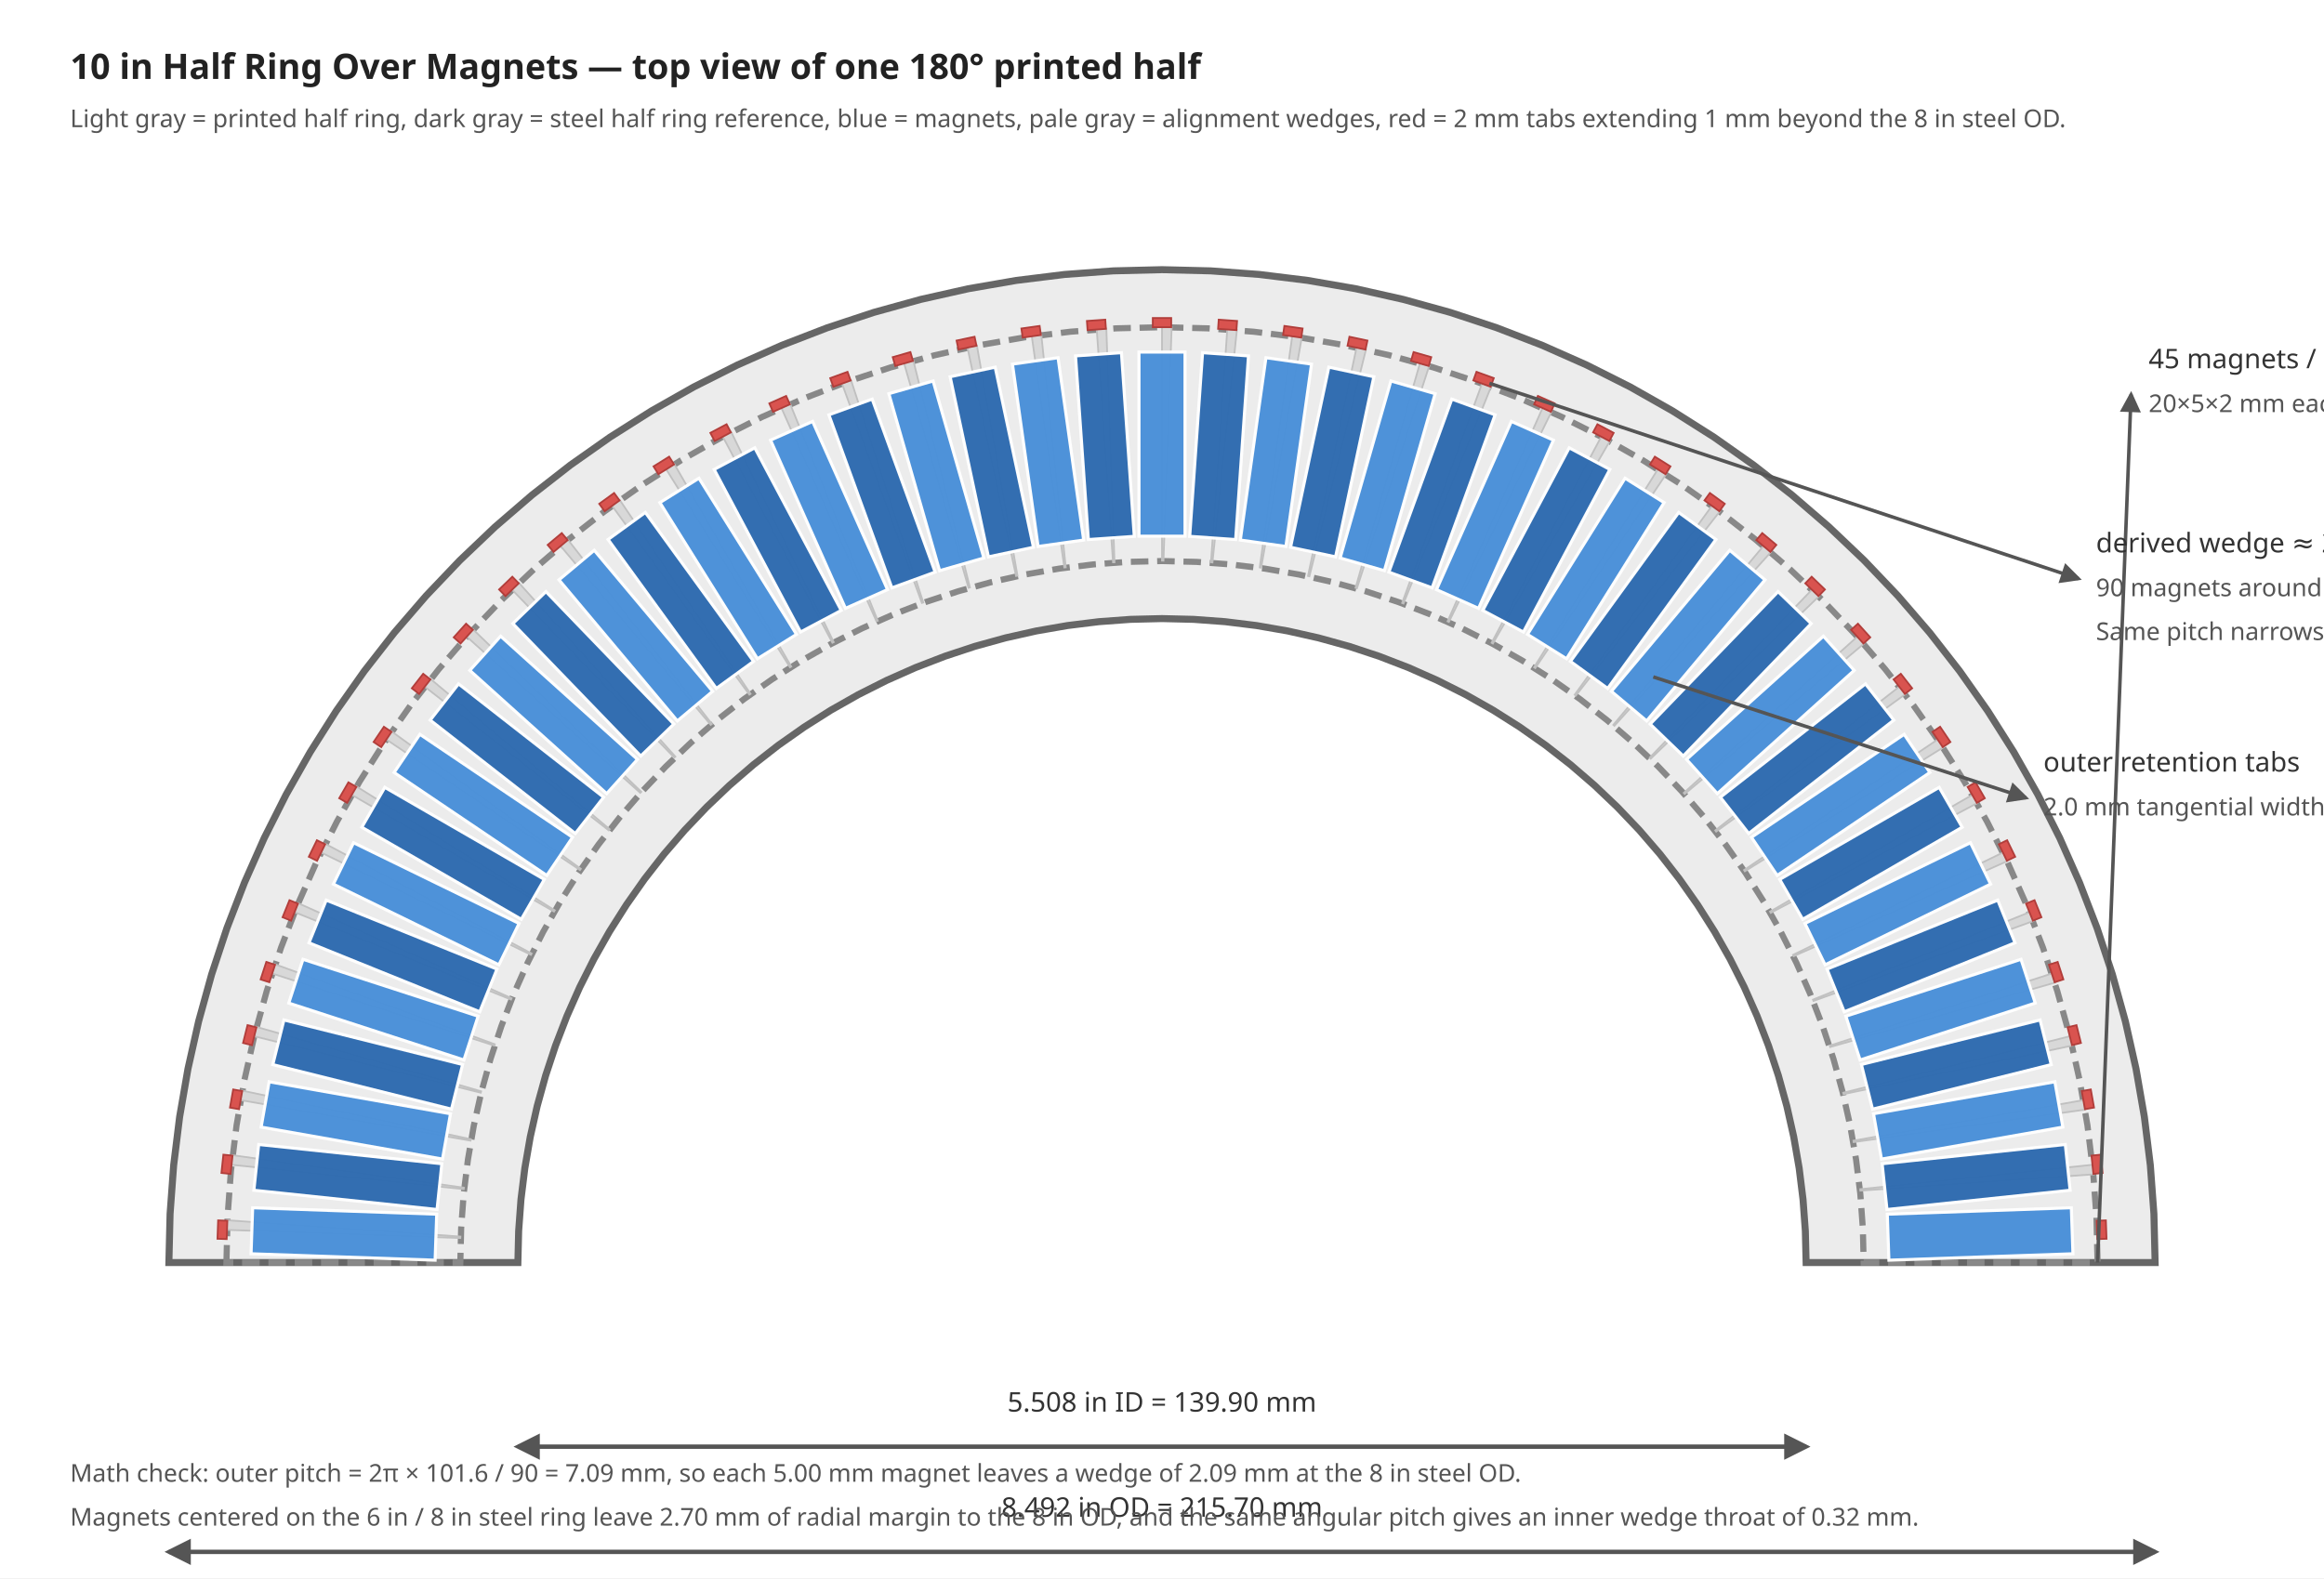
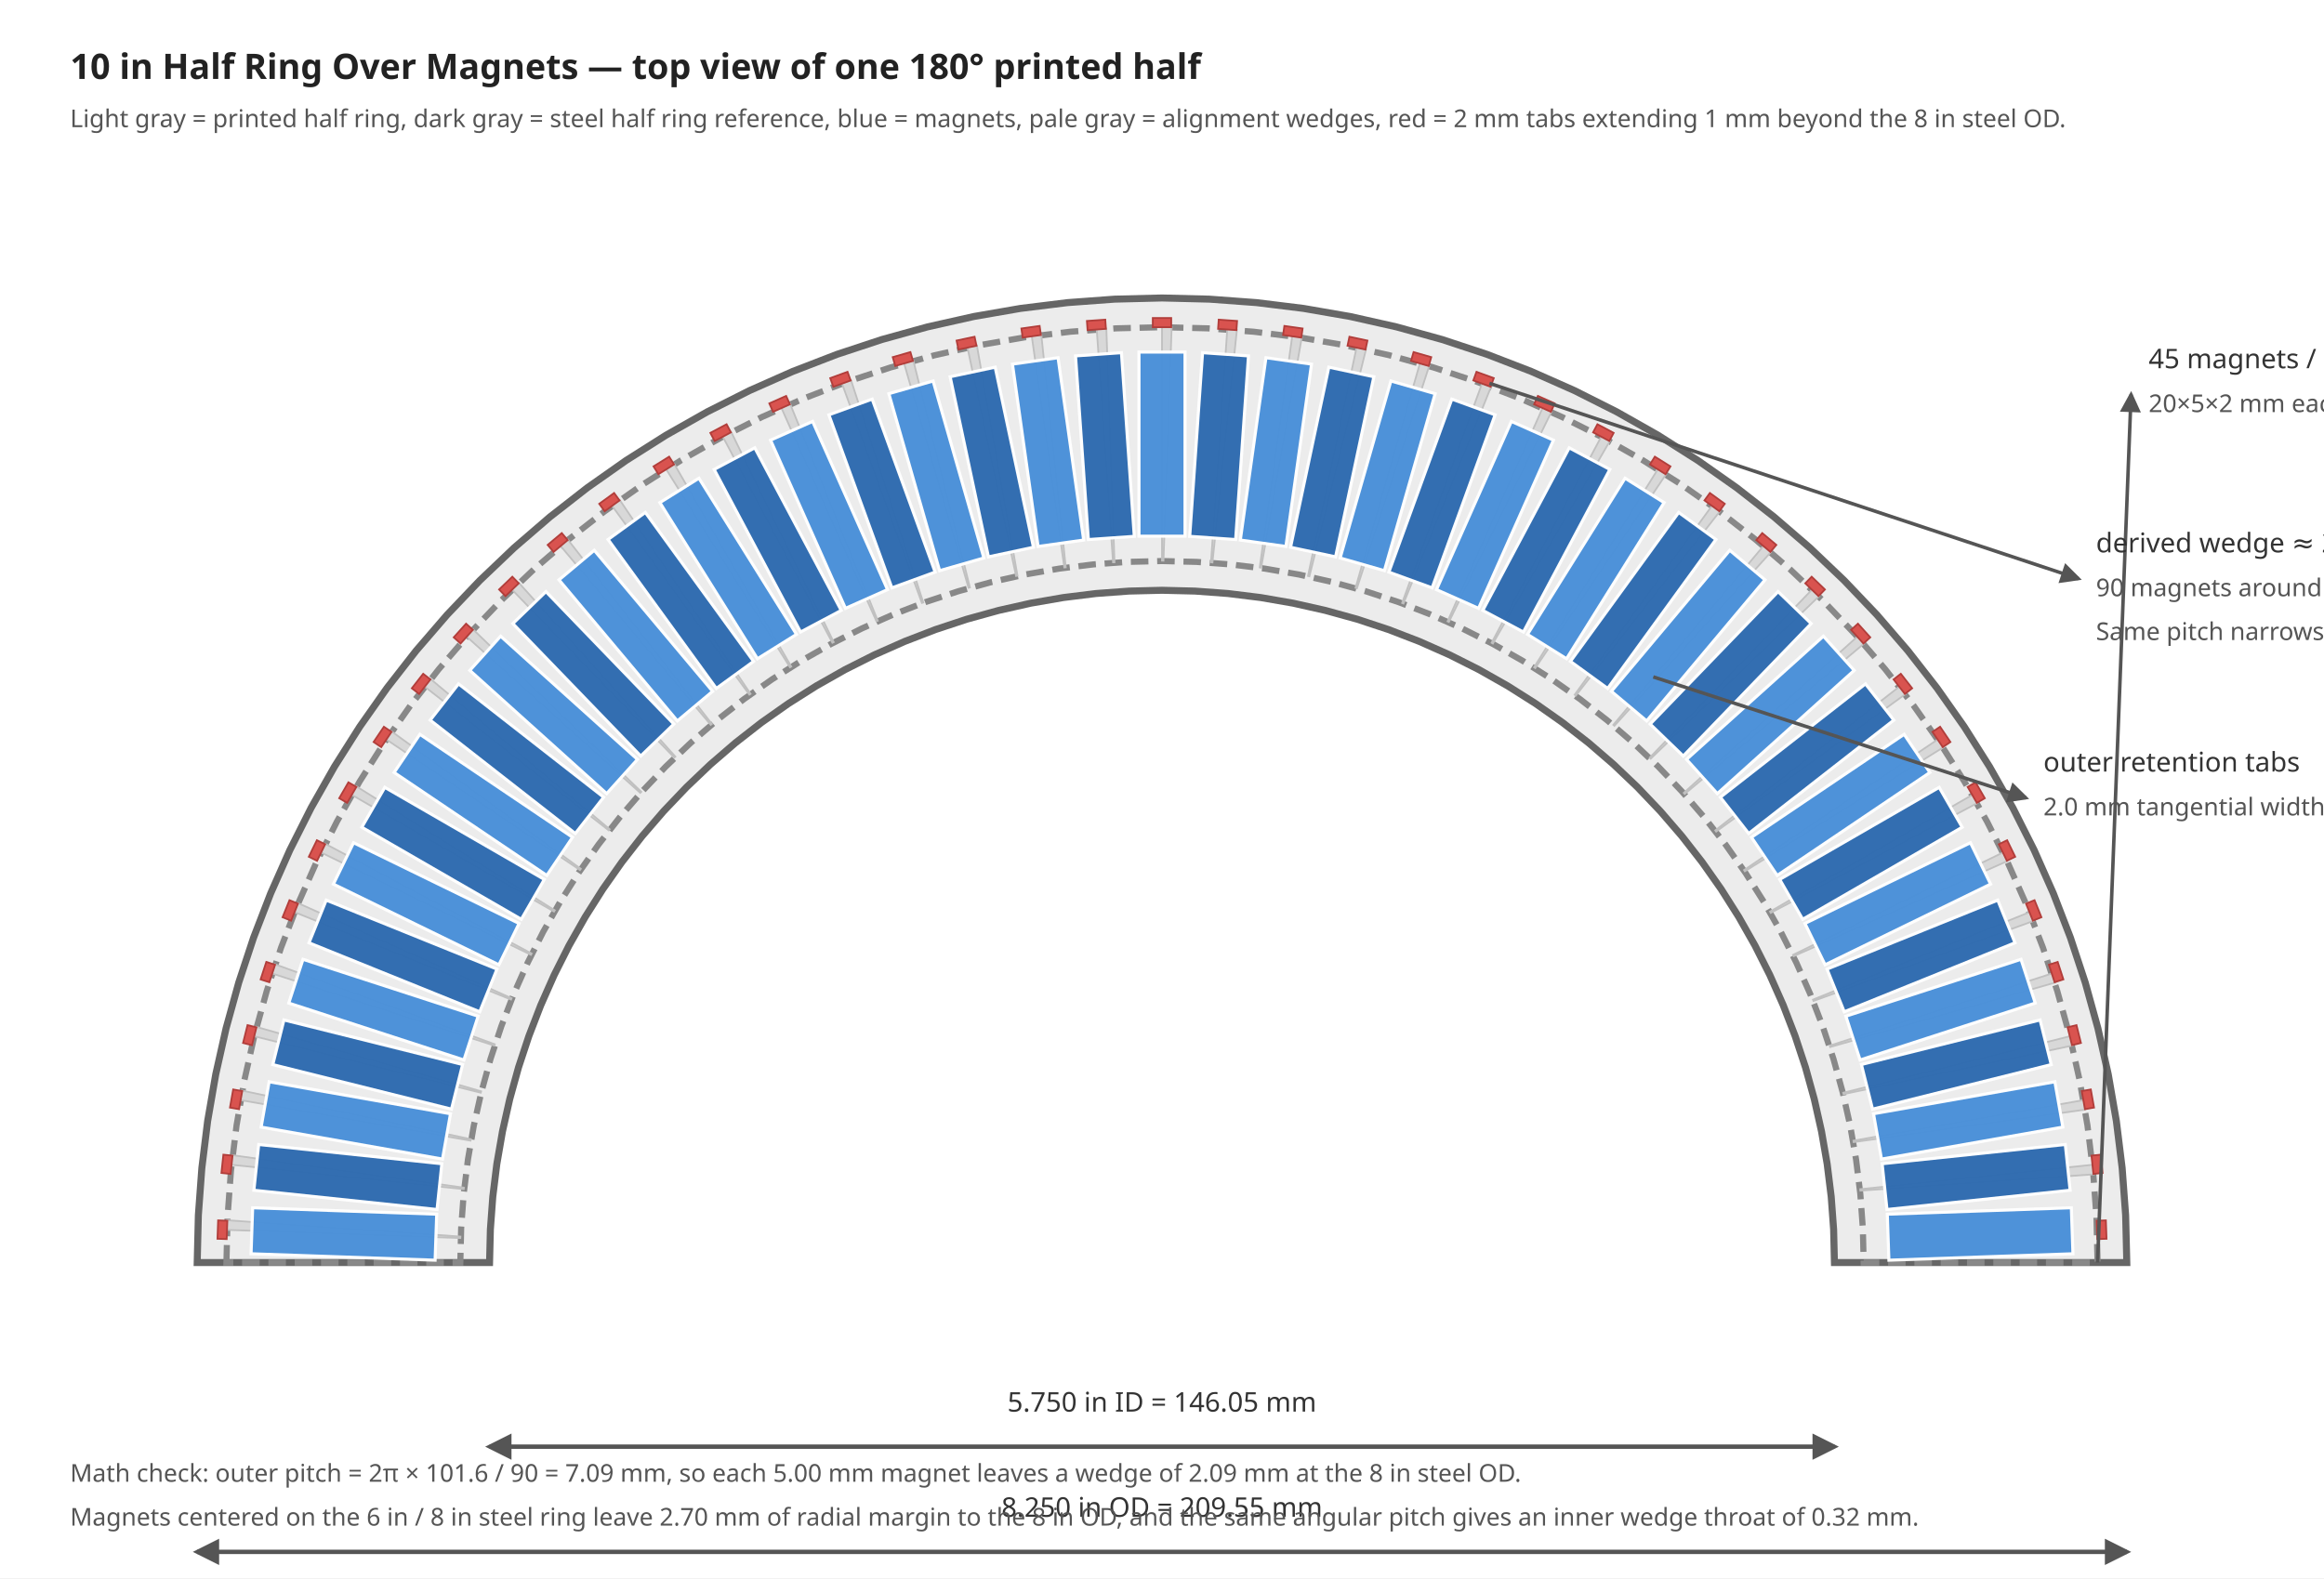
<svg xmlns="http://www.w3.org/2000/svg" width="265.0mm" height="180.0mm" viewBox="0 0 265.0 180.0">
  <defs>
    <marker id="arr" markerWidth="6" markerHeight="6" refX="5" refY="3" orient="auto">
      <path d="M0,0 L6,3 L0,6 Z" fill="#555" />
    </marker>
    <marker id="arr2" markerWidth="6" markerHeight="6" refX="1" refY="3" orient="auto">
      <path d="M6,0 L0,3 L6,6 Z" fill="#555" />
    </marker>
    <style>
      .dim { stroke: #555; stroke-width: 0.5; marker-start: url(#arr2); marker-end: url(#arr); }
      .callout { stroke: #555; stroke-width: 0.4; fill: none; marker-end: url(#arr); }
      .text { font-family: sans-serif; fill: #333; }
      .label { font-family: sans-serif; fill: #222; font-size: 4px; font-weight: bold; }
      .note { font-family: sans-serif; fill: #555; font-size: 2.8px; }
    </style>
  </defs>
  <rect width="265.0" height="180.0" fill="white" />
  <text x="8" y="9" class="label">10 in Half Ring Over Magnets — top view of one 180° printed half</text>
  <text x="8" y="14.5" class="note">Light gray = printed half ring, dark gray = steel half ring reference, blue = magnets, pale gray = alignment wedges, red = 2 mm tabs extending 1 mm beyond the 8 in steel OD.</text>
-   <path d="M 19.258,144.000 L 19.394,138.443 L 19.803,132.900 L 20.483,127.384 L 21.433,121.907 L 22.651,116.484 L 24.134,111.127 L 25.877,105.850 L 27.878,100.664 L 30.130,95.583 L 32.629,90.618 L 35.369,85.782 L 38.342,81.086 L 41.543,76.542 L 44.962,72.160 L 48.593,67.951 L 52.425,63.925 L 56.451,60.093 L 60.660,56.462 L 65.042,53.043 L 69.586,49.842 L 74.282,46.869 L 79.118,44.129 L 84.083,41.630 L 89.164,39.378 L 94.350,37.377 L 99.627,35.634 L 104.984,34.151 L 110.407,32.933 L 115.884,31.983 L 121.400,31.303 L 126.943,30.894 L 132.500,30.758 L 138.057,30.894 L 143.600,31.303 L 149.116,31.983 L 154.593,32.933 L 160.016,34.151 L 165.373,35.634 L 170.650,37.377 L 175.836,39.378 L 180.917,41.630 L 185.882,44.129 L 190.718,46.869 L 195.414,49.842 L 199.958,53.043 L 204.340,56.462 L 208.549,60.093 L 212.575,63.925 L 216.407,67.951 L 220.038,72.160 L 223.457,76.542 L 226.658,81.086 L 229.631,85.782 L 232.371,90.618 L 234.870,95.583 L 237.122,100.664 L 239.123,105.850 L 240.866,111.127 L 242.349,116.484 L 243.567,121.907 L 244.517,127.384 L 245.197,132.900 L 245.606,138.443 L 245.743,144.000 L 205.947,144.000 L 205.859,140.396 L 205.594,136.801 L 205.153,133.223 L 204.536,129.671 L 203.746,126.154 L 202.785,122.679 L 201.654,119.256 L 200.357,115.893 L 198.896,112.597 L 197.275,109.377 L 195.498,106.240 L 193.569,103.195 L 191.494,100.247 L 189.276,97.405 L 186.921,94.676 L 184.435,92.065 L 181.824,89.579 L 179.095,87.224 L 176.253,85.006 L 173.305,82.931 L 170.260,81.002 L 167.123,79.225 L 163.903,77.604 L 160.607,76.143 L 157.244,74.846 L 153.821,73.715 L 150.346,72.754 L 146.829,71.964 L 143.277,71.347 L 139.699,70.906 L 136.104,70.641 L 132.500,70.553 L 128.896,70.641 L 125.301,70.906 L 121.723,71.347 L 118.171,71.964 L 114.654,72.754 L 111.179,73.715 L 107.756,74.846 L 104.393,76.143 L 101.097,77.604 L 97.877,79.225 L 94.740,81.002 L 91.695,82.931 L 88.747,85.006 L 85.905,87.224 L 83.176,89.579 L 80.565,92.065 L 78.079,94.676 L 75.724,97.405 L 73.506,100.247 L 71.431,103.195 L 69.502,106.240 L 67.725,109.377 L 66.104,112.597 L 64.643,115.893 L 63.346,119.256 L 62.215,122.679 L 61.254,126.154 L 60.464,129.671 L 59.847,133.223 L 59.406,136.801 L 59.141,140.396 L 59.053,144.000 Z" fill="#ececec" stroke="#666" stroke-width="0.8" />
+   <path d="M 22.486,144.000 L 22.619,138.602 L 23.016,133.217 L 23.677,127.858 L 24.600,122.537 L 25.783,117.269 L 27.223,112.065 L 28.917,106.937 L 30.861,101.900 L 33.049,96.963 L 35.477,92.140 L 38.138,87.442 L 41.027,82.880 L 44.136,78.465 L 47.458,74.208 L 50.985,70.119 L 54.709,66.209 L 58.619,62.485 L 62.708,58.958 L 66.965,55.636 L 71.380,52.527 L 75.942,49.638 L 80.640,46.977 L 85.463,44.549 L 90.400,42.361 L 95.437,40.417 L 100.565,38.723 L 105.769,37.283 L 111.037,36.100 L 116.358,35.177 L 121.717,34.516 L 127.102,34.119 L 132.500,33.986 L 137.898,34.119 L 143.283,34.516 L 148.642,35.177 L 153.963,36.100 L 159.231,37.283 L 164.435,38.723 L 169.563,40.417 L 174.600,42.361 L 179.537,44.549 L 184.360,46.977 L 189.058,49.638 L 193.620,52.527 L 198.035,55.636 L 202.292,58.958 L 206.381,62.485 L 210.291,66.209 L 214.015,70.119 L 217.542,74.208 L 220.864,78.465 L 223.973,82.880 L 226.862,87.442 L 229.523,92.140 L 231.951,96.963 L 234.139,101.900 L 236.083,106.937 L 237.777,112.065 L 239.217,117.269 L 240.400,122.537 L 241.323,127.858 L 241.984,133.217 L 242.381,138.602 L 242.514,144.000 L 209.176,144.000 L 209.084,140.238 L 208.807,136.484 L 208.346,132.749 L 207.703,129.041 L 206.878,125.369 L 205.875,121.742 L 204.694,118.169 L 203.340,114.657 L 201.815,111.217 L 200.122,107.855 L 198.267,104.581 L 196.254,101.401 L 194.087,98.324 L 191.772,95.357 L 189.313,92.507 L 186.718,89.782 L 183.993,87.187 L 181.143,84.728 L 178.176,82.413 L 175.099,80.246 L 171.919,78.233 L 168.645,76.378 L 165.283,74.685 L 161.843,73.160 L 158.331,71.806 L 154.758,70.625 L 151.131,69.622 L 147.459,68.797 L 143.751,68.154 L 140.016,67.693 L 136.262,67.416 L 132.500,67.324 L 128.738,67.416 L 124.984,67.693 L 121.249,68.154 L 117.541,68.797 L 113.869,69.622 L 110.242,70.625 L 106.669,71.806 L 103.157,73.160 L 99.717,74.685 L 96.355,76.378 L 93.081,78.233 L 89.901,80.246 L 86.824,82.413 L 83.857,84.728 L 81.007,87.187 L 78.282,89.782 L 75.687,92.507 L 73.228,95.357 L 70.913,98.324 L 68.746,101.401 L 66.733,104.581 L 64.878,107.855 L 63.185,111.217 L 61.660,114.657 L 60.306,118.169 L 59.125,121.742 L 58.122,125.369 L 57.297,129.041 L 56.654,132.749 L 56.193,136.484 L 55.916,140.238 L 55.824,144.000 Z" fill="#ececec" stroke="#666" stroke-width="0.8" />
  <path d="M 25.820,144.000 L 25.949,138.765 L 26.334,133.544 L 26.975,128.347 L 27.870,123.188 L 29.017,118.079 L 30.414,113.032 L 32.056,108.061 L 33.941,103.175 L 36.062,98.388 L 38.417,93.711 L 40.998,89.156 L 43.799,84.732 L 46.814,80.451 L 50.035,76.323 L 53.455,72.358 L 57.066,68.566 L 60.858,64.955 L 64.823,61.535 L 68.951,58.314 L 73.232,55.299 L 77.656,52.498 L 82.211,49.917 L 86.888,47.562 L 91.675,45.441 L 96.561,43.556 L 101.532,41.914 L 106.579,40.517 L 111.688,39.370 L 116.847,38.475 L 122.044,37.834 L 127.265,37.449 L 132.500,37.320 L 137.735,37.449 L 142.956,37.834 L 148.153,38.475 L 153.312,39.370 L 158.421,40.517 L 163.468,41.914 L 168.439,43.556 L 173.325,45.441 L 178.112,47.562 L 182.789,49.917 L 187.344,52.498 L 191.768,55.299 L 196.049,58.314 L 200.177,61.535 L 204.142,64.955 L 207.934,68.566 L 211.545,72.358 L 214.965,76.323 L 218.186,80.451 L 221.201,84.732 L 224.002,89.156 L 226.583,93.711 L 228.938,98.388 L 231.059,103.175 L 232.944,108.061 L 234.586,113.032 L 235.983,118.079 L 237.130,123.188 L 238.025,128.347 L 238.666,133.544 L 239.051,138.765 L 239.180,144.000 L 212.510,144.000 L 212.414,140.074 L 212.125,136.158 L 211.644,132.260 L 210.973,128.391 L 210.112,124.559 L 209.065,120.774 L 207.833,117.045 L 206.420,113.381 L 204.828,109.791 L 203.063,106.284 L 201.127,102.867 L 199.026,99.549 L 196.765,96.338 L 194.349,93.242 L 191.783,90.269 L 189.076,87.424 L 186.231,84.717 L 183.258,82.151 L 180.162,79.735 L 176.951,77.474 L 173.633,75.373 L 170.216,73.437 L 166.709,71.672 L 163.119,70.080 L 159.455,68.667 L 155.726,67.435 L 151.941,66.388 L 148.109,65.527 L 144.240,64.856 L 140.342,64.375 L 136.426,64.086 L 132.500,63.990 L 128.574,64.086 L 124.658,64.375 L 120.760,64.856 L 116.891,65.527 L 113.059,66.388 L 109.274,67.435 L 105.545,68.667 L 101.881,70.080 L 98.291,71.672 L 94.784,73.437 L 91.367,75.373 L 88.049,77.474 L 84.838,79.735 L 81.742,82.151 L 78.769,84.717 L 75.924,87.424 L 73.217,90.269 L 70.651,93.242 L 68.235,96.338 L 65.974,99.549 L 63.873,102.867 L 61.937,106.284 L 60.172,109.791 L 58.580,113.381 L 57.167,117.045 L 55.935,120.774 L 54.888,124.559 L 54.027,128.391 L 53.356,132.260 L 52.875,136.158 L 52.586,140.074 L 52.490,144.000 Z" fill="none" stroke="#888" stroke-width="0.7" stroke-dasharray="2 1" />
  <polygon points="52.502,141.037 52.490,141.205 25.820,140.273 25.897,139.177" fill="#d8d8d8" stroke="#c0c0c0" stroke-width="0.2" />
  <polygon points="52.903,135.464 52.880,135.630 26.340,132.841 26.493,131.752" fill="#d8d8d8" stroke="#c0c0c0" stroke-width="0.2" />
  <polygon points="53.693,129.933 53.658,130.097 27.377,125.462 27.605,124.388" fill="#d8d8d8" stroke="#c0c0c0" stroke-width="0.2" />
  <polygon points="54.866,124.470 54.820,124.631 28.926,118.175 29.229,117.118" fill="#d8d8d8" stroke="#c0c0c0" stroke-width="0.2" />
  <polygon points="56.417,119.102 56.360,119.259 30.980,111.013 31.356,109.980" fill="#d8d8d8" stroke="#c0c0c0" stroke-width="0.2" />
  <polygon points="58.340,113.855 58.271,114.008 33.528,104.011 33.975,103.007" fill="#d8d8d8" stroke="#c0c0c0" stroke-width="0.2" />
  <polygon points="60.623,108.755 60.544,108.904 36.559,97.205 37.075,96.235" fill="#d8d8d8" stroke="#c0c0c0" stroke-width="0.2" />
  <polygon points="63.257,103.827 63.168,103.970 40.057,90.626 40.639,89.694" fill="#d8d8d8" stroke="#c0c0c0" stroke-width="0.2" />
  <polygon points="66.228,99.095 66.129,99.231 44.005,84.308 44.651,83.419" fill="#d8d8d8" stroke="#c0c0c0" stroke-width="0.2" />
  <polygon points="69.521,94.581 69.414,94.710 48.385,78.280 49.091,77.438" fill="#d8d8d8" stroke="#c0c0c0" stroke-width="0.2" />
  <polygon points="73.122,90.309 73.006,90.429 53.174,72.573 53.937,71.782" fill="#d8d8d8" stroke="#c0c0c0" stroke-width="0.2" />
  <polygon points="77.012,86.297 76.887,86.410 58.350,67.213 59.166,66.478" fill="#d8d8d8" stroke="#c0c0c0" stroke-width="0.2" />
  <polygon points="81.172,82.567 81.040,82.671 63.887,62.228 64.753,61.551" fill="#d8d8d8" stroke="#c0c0c0" stroke-width="0.2" />
  <polygon points="85.583,79.137 85.444,79.230 69.758,57.641 70.669,57.026" fill="#d8d8d8" stroke="#c0c0c0" stroke-width="0.2" />
  <polygon points="90.222,76.022 90.076,76.106 75.935,53.474 76.887,52.925" fill="#d8d8d8" stroke="#c0c0c0" stroke-width="0.2" />
  <polygon points="95.067,73.238 94.916,73.312 82.388,49.749 83.375,49.267" fill="#d8d8d8" stroke="#c0c0c0" stroke-width="0.2" />
  <polygon points="100.094,70.799 99.938,70.862 89.084,46.483 90.103,46.071" fill="#d8d8d8" stroke="#c0c0c0" stroke-width="0.2" />
  <polygon points="105.279,68.717 105.119,68.769 95.992,43.692 97.038,43.352" fill="#d8d8d8" stroke="#c0c0c0" stroke-width="0.2" />
  <polygon points="110.597,67.002 110.434,67.042 103.079,41.390 104.145,41.124" fill="#d8d8d8" stroke="#c0c0c0" stroke-width="0.2" />
  <polygon points="116.021,65.661 115.856,65.691 110.308,39.587 111.390,39.397" fill="#d8d8d8" stroke="#c0c0c0" stroke-width="0.2" />
  <polygon points="121.526,64.703 121.359,64.720 117.645,38.294 118.738,38.179" fill="#d8d8d8" stroke="#c0c0c0" stroke-width="0.2" />
  <polygon points="127.084,64.130 126.917,64.136 125.055,37.515 126.154,37.477" fill="#d8d8d8" stroke="#c0c0c0" stroke-width="0.2" />
  <polygon points="132.669,63.947 132.501,63.941 132.502,37.255 133.600,37.293" fill="#d8d8d8" stroke="#c0c0c0" stroke-width="0.2" />
  <polygon points="138.253,64.154 138.086,64.136 139.948,37.515 141.040,37.630" fill="#d8d8d8" stroke="#c0c0c0" stroke-width="0.2" />
  <polygon points="143.808,64.750 143.643,64.721 147.358,38.294 148.440,38.485" fill="#d8d8d8" stroke="#c0c0c0" stroke-width="0.2" />
  <polygon points="149.309,65.732 149.146,65.691 154.695,39.588 155.761,39.854" fill="#d8d8d8" stroke="#c0c0c0" stroke-width="0.2" />
  <polygon points="154.728,67.095 154.568,67.043 161.924,41.391 162.969,41.730" fill="#d8d8d8" stroke="#c0c0c0" stroke-width="0.2" />
  <polygon points="160.038,68.833 159.883,68.770 169.010,43.693 170.029,44.105" fill="#d8d8d8" stroke="#c0c0c0" stroke-width="0.2" />
  <polygon points="165.215,70.937 165.064,70.863 175.918,46.484 176.906,46.966" fill="#d8d8d8" stroke="#c0c0c0" stroke-width="0.2" />
  <polygon points="170.232,73.397 170.086,73.313 182.615,49.750 183.567,50.300" fill="#d8d8d8" stroke="#c0c0c0" stroke-width="0.2" />
  <polygon points="175.065,76.201 174.926,76.107 189.068,53.476 189.978,54.090" fill="#d8d8d8" stroke="#c0c0c0" stroke-width="0.2" />
  <polygon points="179.691,79.335 179.558,79.232 195.244,57.642 196.110,58.319" fill="#d8d8d8" stroke="#c0c0c0" stroke-width="0.2" />
  <polygon points="184.086,82.785 183.962,82.672 201.116,62.230 201.932,62.965" fill="#d8d8d8" stroke="#c0c0c0" stroke-width="0.2" />
  <polygon points="188.231,86.532 188.114,86.411 206.652,67.215 207.416,68.006" fill="#d8d8d8" stroke="#c0c0c0" stroke-width="0.2" />
  <polygon points="192.104,90.560 191.996,90.431 211.828,72.575 212.534,73.417" fill="#d8d8d8" stroke="#c0c0c0" stroke-width="0.2" />
  <polygon points="195.687,94.848 195.588,94.712 216.617,78.282 217.263,79.171" fill="#d8d8d8" stroke="#c0c0c0" stroke-width="0.2" />
  <polygon points="198.961,99.375 198.872,99.233 220.996,84.310 221.579,85.242" fill="#d8d8d8" stroke="#c0c0c0" stroke-width="0.2" />
  <polygon points="201.912,104.120 201.833,103.972 224.945,90.629 225.460,91.599" fill="#d8d8d8" stroke="#c0c0c0" stroke-width="0.2" />
  <polygon points="204.525,109.059 204.457,108.906 228.442,97.207 228.889,98.211" fill="#d8d8d8" stroke="#c0c0c0" stroke-width="0.2" />
  <polygon points="206.787,114.168 206.730,114.011 231.473,104.014 231.849,105.047" fill="#d8d8d8" stroke="#c0c0c0" stroke-width="0.2" />
  <polygon points="208.687,119.423 208.641,119.262 234.021,111.015 234.324,112.072" fill="#d8d8d8" stroke="#c0c0c0" stroke-width="0.2" />
  <polygon points="210.216,124.797 210.181,124.633 236.075,118.178 236.303,119.252" fill="#d8d8d8" stroke="#c0c0c0" stroke-width="0.2" />
  <polygon points="211.366,130.265 211.343,130.099 237.624,125.465 237.776,126.554" fill="#d8d8d8" stroke="#c0c0c0" stroke-width="0.2" />
  <polygon points="212.132,135.800 212.120,135.633 238.660,132.844 238.737,133.940" fill="#d8d8d8" stroke="#c0c0c0" stroke-width="0.2" />
  <polygon points="49.797,138.485 49.614,143.732 28.627,142.999 28.810,137.752" fill="#4a90d9" stroke="white" stroke-width="0.35" opacity="0.97" />
  <polygon points="25.922,139.228 25.848,141.326 24.799,141.290 24.872,139.191" fill="#d9534f" stroke="#b13d3a" stroke-width="0.2" />
  <polygon points="50.383,132.730 49.834,137.951 28.949,135.756 29.498,130.535" fill="#2e6bb0" stroke="white" stroke-width="0.35" opacity="0.97" />
  <polygon points="26.514,131.805 26.295,133.893 25.250,133.783 25.470,131.695" fill="#d9534f" stroke="#b13d3a" stroke-width="0.2" />
  <polygon points="51.369,127.029 50.458,132.199 29.777,128.553 30.688,123.382" fill="#4a90d9" stroke="white" stroke-width="0.35" opacity="0.97" />
  <polygon points="27.623,124.441 27.258,126.509 26.224,126.327 26.589,124.259" fill="#d9534f" stroke="#b13d3a" stroke-width="0.2" />
  <polygon points="52.751,121.411 51.481,126.505 31.105,121.425 32.375,116.331" fill="#2e6bb0" stroke="white" stroke-width="0.35" opacity="0.97" />
  <polygon points="29.243,117.173 28.735,119.211 27.716,118.957 28.224,116.919" fill="#d9534f" stroke="#b13d3a" stroke-width="0.2" />
  <polygon points="54.521,115.903 52.899,120.896 32.926,114.407 34.549,109.414" fill="#4a90d9" stroke="white" stroke-width="0.35" opacity="0.97" />
  <polygon points="31.366,110.035 30.717,112.033 29.718,111.708 30.367,109.711" fill="#d9534f" stroke="#b13d3a" stroke-width="0.2" />
  <polygon points="56.671,110.532 54.704,115.400 35.233,107.533 37.200,102.665" fill="#2e6bb0" stroke="white" stroke-width="0.35" opacity="0.97" />
  <polygon points="33.981,103.063 33.195,105.011 32.221,104.617 33.008,102.670" fill="#d9534f" stroke="#b13d3a" stroke-width="0.2" />
  <polygon points="59.190,105.324 56.889,110.042 38.014,100.837 40.315,96.118" fill="#4a90d9" stroke="white" stroke-width="0.35" opacity="0.97" />
  <polygon points="37.077,96.291 36.156,98.178 35.213,97.718 36.133,95.831" fill="#d9534f" stroke="#b13d3a" stroke-width="0.2" />
  <polygon points="62.067,100.304 59.442,104.851 41.255,94.351 43.880,89.804" fill="#2e6bb0" stroke="white" stroke-width="0.35" opacity="0.97" />
  <polygon points="40.637,89.751 39.587,91.569 38.678,91.044 39.728,89.226" fill="#d9534f" stroke="#b13d3a" stroke-width="0.2" />
  <polygon points="65.286,95.497 62.351,99.850 44.941,88.107 47.876,83.754" fill="#4a90d9" stroke="white" stroke-width="0.35" opacity="0.97" />
  <polygon points="44.645,83.475 43.471,85.216 42.601,84.629 43.775,82.888" fill="#d9534f" stroke="#b13d3a" stroke-width="0.2" />
  <polygon points="68.833,90.927 65.601,95.064 49.053,82.135 52.285,77.998" fill="#2e6bb0" stroke="white" stroke-width="0.35" opacity="0.97" />
  <polygon points="49.081,77.494 47.789,79.149 46.961,78.502 48.254,76.847" fill="#d9534f" stroke="#b13d3a" stroke-width="0.2" />
  <polygon points="72.691,86.615 69.178,90.517 53.572,76.465 57.085,72.563" fill="#4a90d9" stroke="white" stroke-width="0.35" opacity="0.97" />
  <polygon points="53.924,71.837 52.519,73.397 51.738,72.695 53.144,71.134" fill="#d9534f" stroke="#b13d3a" stroke-width="0.2" />
  <polygon points="76.839,82.583 73.063,86.230 58.475,71.124 62.251,67.477" fill="#2e6bb0" stroke="white" stroke-width="0.35" opacity="0.97" />
  <polygon points="59.149,66.531 57.639,67.990 56.909,67.235 58.420,65.776" fill="#d9534f" stroke="#b13d3a" stroke-width="0.2" />
  <polygon points="81.259,78.850 77.237,82.224 63.739,66.137 67.761,62.763" fill="#4a90d9" stroke="white" stroke-width="0.35" opacity="0.97" />
  <polygon points="64.732,61.603 63.123,62.953 62.448,62.149 64.057,60.799" fill="#d9534f" stroke="#b13d3a" stroke-width="0.2" />
  <polygon points="85.929,75.434 81.681,78.520 69.338,61.531 73.585,58.445" fill="#2e6bb0" stroke="white" stroke-width="0.35" opacity="0.97" />
  <polygon points="70.645,57.077 68.946,58.311 68.328,57.462 70.027,56.227" fill="#d9534f" stroke="#b13d3a" stroke-width="0.2" />
  <polygon points="90.825,72.352 86.373,75.134 75.244,57.325 79.697,54.543" fill="#4a90d9" stroke="white" stroke-width="0.35" opacity="0.97" />
  <polygon points="76.859,52.974 75.078,54.087 74.521,53.196 76.302,52.083" fill="#d9534f" stroke="#b13d3a" stroke-width="0.2" />
  <polygon points="95.924,69.620 91.289,72.085 81.430,53.543 86.065,51.078" fill="#2e6bb0" stroke="white" stroke-width="0.35" opacity="0.97" />
  <polygon points="83.344,49.314 81.490,50.300 80.997,49.373 82.851,48.387" fill="#d9534f" stroke="#b13d3a" stroke-width="0.2" />
  <polygon points="101.202,67.250 96.406,69.385 87.864,50.201 92.660,48.065" fill="#4a90d9" stroke="white" stroke-width="0.35" opacity="0.97" />
  <polygon points="90.069,46.116 88.150,46.970 87.723,46.011 89.641,45.157" fill="#d9534f" stroke="#b13d3a" stroke-width="0.2" />
  <polygon points="106.632,65.253 101.699,67.049 94.516,47.315 99.450,45.520" fill="#2e6bb0" stroke="white" stroke-width="0.35" opacity="0.97" />
  <polygon points="97.000,43.394 95.027,44.113 94.667,43.126 96.641,42.408" fill="#d9534f" stroke="#b13d3a" stroke-width="0.2" />
  <polygon points="112.188,63.641 107.142,65.088 101.353,44.901 106.400,43.454" fill="#4a90d9" stroke="white" stroke-width="0.35" opacity="0.97" />
  <polygon points="104.104,41.163 102.086,41.742 101.796,40.733 103.815,40.154" fill="#d9534f" stroke="#b13d3a" stroke-width="0.2" />
  <polygon points="117.843,62.420 112.708,63.511 108.342,42.970 113.477,41.878" fill="#2e6bb0" stroke="white" stroke-width="0.35" opacity="0.97" />
  <polygon points="111.347,39.433 109.293,39.870 109.075,38.842 111.129,38.406" fill="#d9534f" stroke="#b13d3a" stroke-width="0.2" />
  <polygon points="123.570,61.596 118.371,62.327 115.448,41.531 120.647,40.800" fill="#4a90d9" stroke="white" stroke-width="0.35" opacity="0.97" />
  <polygon points="118.693,38.212 116.613,38.504 116.467,37.465 118.547,37.172" fill="#d9534f" stroke="#b13d3a" stroke-width="0.2" />
  <polygon points="129.340,61.174 124.102,61.540 122.638,40.591 127.875,40.225" fill="#2e6bb0" stroke="white" stroke-width="0.35" opacity="0.97" />
  <polygon points="126.106,37.507 124.011,37.653 123.938,36.606 126.033,36.459" fill="#d9534f" stroke="#b13d3a" stroke-width="0.2" />
  <polygon points="135.125,61.155 129.875,61.155 129.875,40.155 135.125,40.155" fill="#4a90d9" stroke="white" stroke-width="0.35" opacity="0.97" />
  <polygon points="133.550,37.320 131.450,37.320 131.450,36.270 133.550,36.270" fill="#d9534f" stroke="#b13d3a" stroke-width="0.2" />
  <polygon points="140.898,61.540 135.660,61.174 137.125,40.225 142.362,40.591" fill="#2e6bb0" stroke="white" stroke-width="0.35" opacity="0.97" />
  <polygon points="140.989,37.653 138.894,37.507 138.967,36.459 141.062,36.606" fill="#d9534f" stroke="#b13d3a" stroke-width="0.2" />
  <polygon points="146.629,62.327 141.430,61.596 144.353,40.800 149.552,41.531" fill="#4a90d9" stroke="white" stroke-width="0.35" opacity="0.97" />
  <polygon points="148.387,38.504 146.307,38.212 146.453,37.172 148.533,37.465" fill="#d9534f" stroke="#b13d3a" stroke-width="0.2" />
  <polygon points="152.292,63.511 147.157,62.420 151.523,41.878 156.658,42.970" fill="#2e6bb0" stroke="white" stroke-width="0.35" opacity="0.97" />
  <polygon points="155.707,39.870 153.653,39.433 153.871,38.406 155.925,38.842" fill="#d9534f" stroke="#b13d3a" stroke-width="0.2" />
  <polygon points="157.858,65.088 152.812,63.641 158.600,43.454 163.647,44.901" fill="#4a90d9" stroke="white" stroke-width="0.35" opacity="0.97" />
  <polygon points="162.914,41.742 160.896,41.163 161.185,40.154 163.204,40.733" fill="#d9534f" stroke="#b13d3a" stroke-width="0.2" />
  <polygon points="163.301,67.049 158.368,65.253 165.550,45.520 170.484,47.315" fill="#2e6bb0" stroke="white" stroke-width="0.35" opacity="0.97" />
  <polygon points="169.973,44.113 168.000,43.394 168.359,42.408 170.333,43.126" fill="#d9534f" stroke="#b13d3a" stroke-width="0.2" />
  <polygon points="168.594,69.385 163.798,67.250 172.340,48.065 177.136,50.201" fill="#4a90d9" stroke="white" stroke-width="0.35" opacity="0.97" />
  <polygon points="176.850,46.970 174.931,46.116 175.359,45.157 177.277,46.011" fill="#d9534f" stroke="#b13d3a" stroke-width="0.2" />
  <polygon points="173.711,72.085 169.076,69.620 178.935,51.078 183.570,53.543" fill="#2e6bb0" stroke="white" stroke-width="0.35" opacity="0.97" />
  <polygon points="183.510,50.300 181.656,49.314 182.149,48.387 184.003,49.373" fill="#d9534f" stroke="#b13d3a" stroke-width="0.2" />
  <polygon points="178.627,75.134 174.175,72.352 185.303,54.543 189.756,57.325" fill="#4a90d9" stroke="white" stroke-width="0.35" opacity="0.97" />
  <polygon points="189.922,54.087 188.141,52.974 188.698,52.083 190.479,53.196" fill="#d9534f" stroke="#b13d3a" stroke-width="0.2" />
  <polygon points="183.319,78.520 179.071,75.434 191.415,58.445 195.662,61.531" fill="#2e6bb0" stroke="white" stroke-width="0.35" opacity="0.97" />
  <polygon points="196.054,58.311 194.355,57.077 194.973,56.227 196.672,57.462" fill="#d9534f" stroke="#b13d3a" stroke-width="0.2" />
  <polygon points="187.763,82.224 183.741,78.850 197.239,62.763 201.261,66.137" fill="#4a90d9" stroke="white" stroke-width="0.35" opacity="0.97" />
  <polygon points="201.877,62.953 200.268,61.603 200.943,60.799 202.552,62.149" fill="#d9534f" stroke="#b13d3a" stroke-width="0.2" />
  <polygon points="191.937,86.230 188.161,82.583 202.749,67.477 206.525,71.124" fill="#2e6bb0" stroke="white" stroke-width="0.35" opacity="0.97" />
  <polygon points="207.361,67.990 205.851,66.531 206.580,65.776 208.091,67.235" fill="#d9534f" stroke="#b13d3a" stroke-width="0.2" />
  <polygon points="195.822,90.517 192.309,86.615 207.915,72.563 211.428,76.465" fill="#4a90d9" stroke="white" stroke-width="0.35" opacity="0.97" />
  <polygon points="212.481,73.397 211.076,71.837 211.856,71.134 213.262,72.695" fill="#d9534f" stroke="#b13d3a" stroke-width="0.2" />
  <polygon points="199.399,95.064 196.167,90.927 212.715,77.998 215.947,82.135" fill="#2e6bb0" stroke="white" stroke-width="0.35" opacity="0.97" />
  <polygon points="217.211,79.149 215.919,77.494 216.746,76.847 218.039,78.502" fill="#d9534f" stroke="#b13d3a" stroke-width="0.2" />
  <polygon points="202.649,99.850 199.714,95.497 217.124,83.754 220.059,88.107" fill="#4a90d9" stroke="white" stroke-width="0.35" opacity="0.97" />
  <polygon points="221.529,85.216 220.355,83.475 221.225,82.888 222.399,84.629" fill="#d9534f" stroke="#b13d3a" stroke-width="0.2" />
  <polygon points="205.558,104.851 202.933,100.304 221.120,89.804 223.745,94.351" fill="#2e6bb0" stroke="white" stroke-width="0.35" opacity="0.97" />
  <polygon points="225.413,91.569 224.363,89.751 225.272,89.226 226.322,91.044" fill="#d9534f" stroke="#b13d3a" stroke-width="0.2" />
  <polygon points="208.111,110.042 205.810,105.324 224.685,96.118 226.986,100.837" fill="#4a90d9" stroke="white" stroke-width="0.35" opacity="0.97" />
  <polygon points="228.844,98.178 227.923,96.291 228.867,95.831 229.787,97.718" fill="#d9534f" stroke="#b13d3a" stroke-width="0.2" />
  <polygon points="210.296,115.400 208.329,110.532 227.800,102.665 229.767,107.533" fill="#2e6bb0" stroke="white" stroke-width="0.35" opacity="0.97" />
  <polygon points="231.805,105.011 231.019,103.063 231.992,102.670 232.779,104.617" fill="#d9534f" stroke="#b13d3a" stroke-width="0.2" />
  <polygon points="212.101,120.896 210.479,115.903 230.451,109.414 232.074,114.407" fill="#4a90d9" stroke="white" stroke-width="0.35" opacity="0.97" />
  <polygon points="234.283,112.033 233.634,110.035 234.633,109.711 235.282,111.708" fill="#d9534f" stroke="#b13d3a" stroke-width="0.2" />
  <polygon points="213.519,126.505 212.249,121.411 232.625,116.331 233.895,121.425" fill="#2e6bb0" stroke="white" stroke-width="0.35" opacity="0.97" />
  <polygon points="236.265,119.211 235.757,117.173 236.776,116.919 237.284,118.957" fill="#d9534f" stroke="#b13d3a" stroke-width="0.2" />
  <polygon points="214.542,132.199 213.631,127.029 234.312,123.382 235.223,128.553" fill="#4a90d9" stroke="white" stroke-width="0.35" opacity="0.97" />
  <polygon points="237.742,126.509 237.377,124.441 238.411,124.259 238.776,126.327" fill="#d9534f" stroke="#b13d3a" stroke-width="0.2" />
  <polygon points="215.166,137.951 214.617,132.730 235.502,130.535 236.051,135.756" fill="#2e6bb0" stroke="white" stroke-width="0.35" opacity="0.97" />
  <polygon points="238.705,133.893 238.486,131.805 239.530,131.695 239.750,133.783" fill="#d9534f" stroke="#b13d3a" stroke-width="0.2" />
  <polygon points="215.386,143.732 215.203,138.485 236.190,137.752 236.373,142.999" fill="#4a90d9" stroke="white" stroke-width="0.35" opacity="0.97" />
  <polygon points="239.152,141.326 239.078,139.228 240.128,139.191 240.201,141.290" fill="#d9534f" stroke="#b13d3a" stroke-width="0.2" />
-   <line x1="59.053" y1="165.000" x2="205.947" y2="165.000" class="dim" />
-   <text x="132.500" y="161.000" text-anchor="middle" class="text" font-size="3.1">5.508 in ID = 139.90 mm</text>
-   <line x1="19.258" y1="177.000" x2="245.743" y2="177.000" class="dim" />
-   <text x="132.500" y="173.000" text-anchor="middle" class="text" font-size="3.1">8.492 in OD = 215.70 mm</text>
+   <line x1="55.824" y1="165.000" x2="209.176" y2="165.000" class="dim" />
+   <text x="132.500" y="161.000" text-anchor="middle" class="text" font-size="3.1">5.750 in ID = 146.05 mm</text>
+   <line x1="22.486" y1="177.000" x2="242.514" y2="177.000" class="dim" />
+   <text x="132.500" y="173.000" text-anchor="middle" class="text" font-size="3.1">8.250 in OD = 209.55 mm</text>
  <path d="M 239.180,144.000 L 243.000,45.000" class="callout" />
  <text x="245.000" y="42" class="text" font-size="3.1">45 magnets / half ring</text>
  <text x="245.000" y="47" class="note">20×5×2 mm each on the 6 in / 8 in steel half ring</text>
  <path d="M 169.838,43.721 L 237.000,66.000" class="callout" />
  <text x="239.000" y="63" class="text" font-size="3.1">derived wedge ≈ 2.09 mm at 8 in steel OD</text>
  <text x="239.000" y="68" class="note">90 magnets around the full ring = 4.00° per magnet</text>
  <text x="239.000" y="73" class="note">Same pitch narrows to 0.32 mm at the 6 in steel ID</text>
  <path d="M 188.520,77.207 L 231.000,91.000" class="callout" />
  <text x="233.000" y="88" class="text" font-size="3.1">outer retention tabs</text>
  <text x="233.000" y="93" class="note">2.0 mm tangential width, 1.0 mm radial overhang</text>
  <text x="8" y="169.000" class="note">Math check: outer pitch = 2π × 101.6 / 90 = 7.09 mm, so each 5.00 mm magnet leaves a wedge of 2.09 mm at the 8 in steel OD.</text>
  <text x="8" y="174.000" class="note">Magnets centered on the 6 in / 8 in steel ring leave 2.70 mm of radial margin to the 8 in OD, and the same angular pitch gives an inner wedge throat of 0.32 mm.</text>
</svg>
